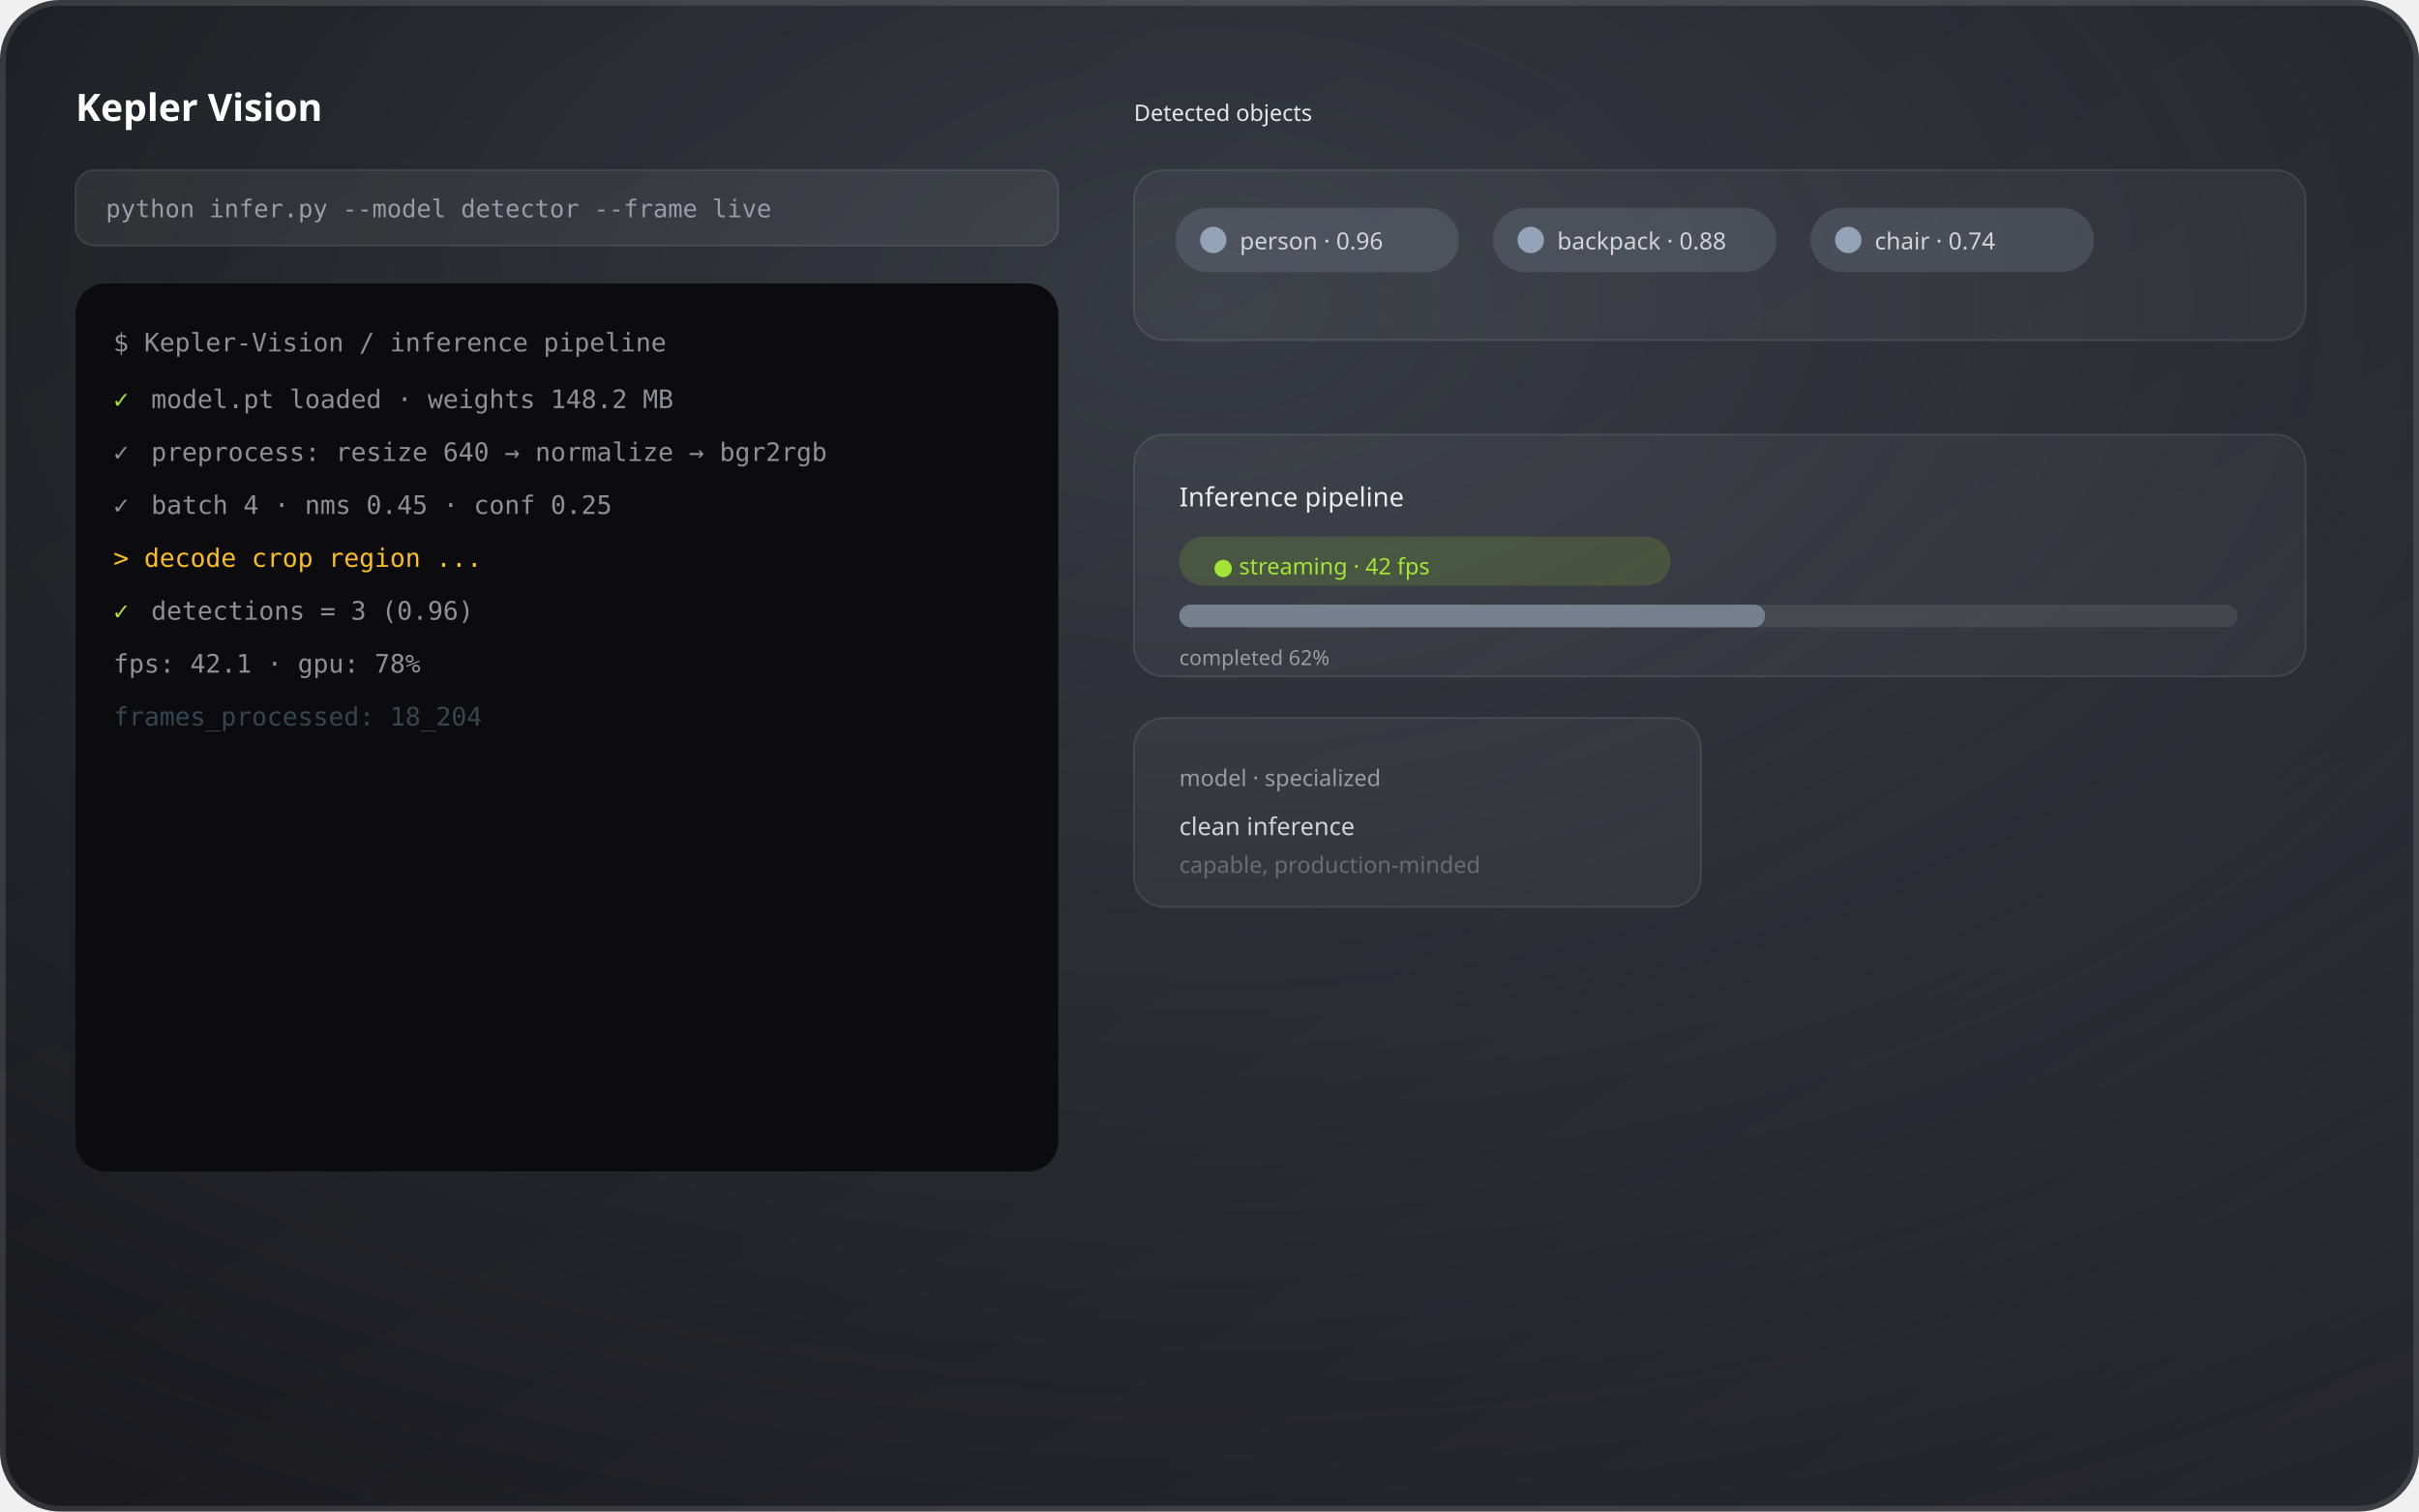
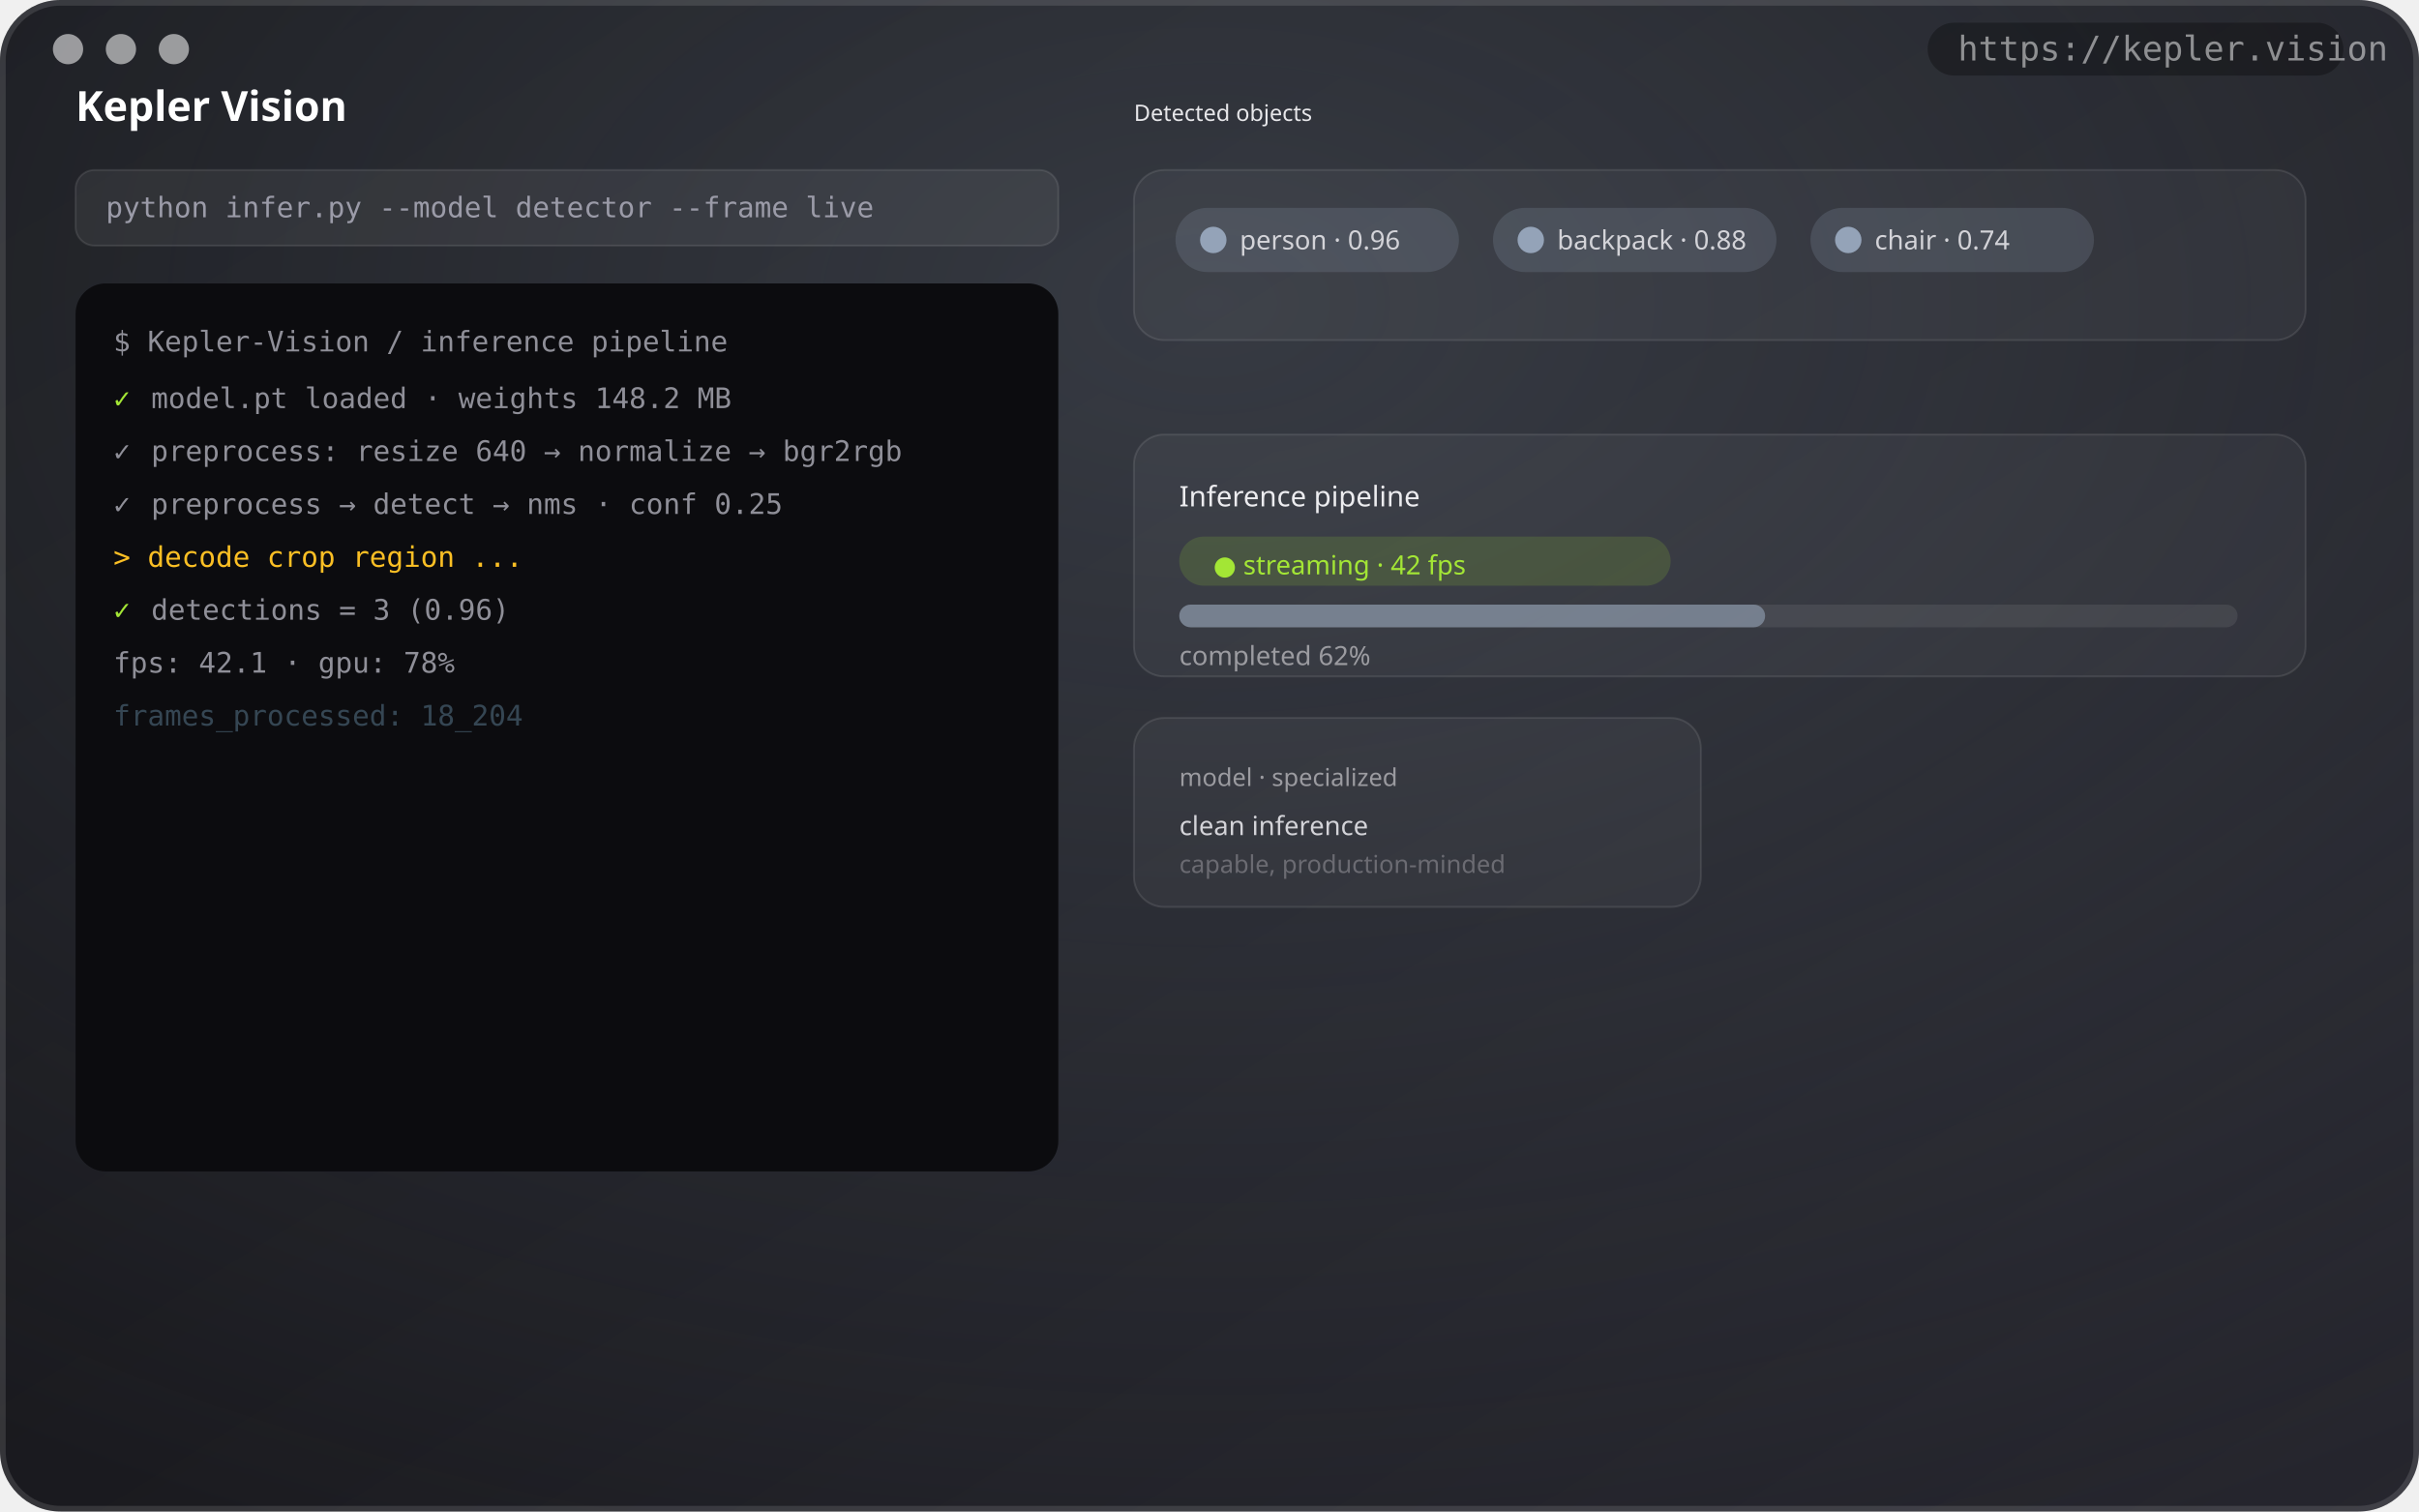
<svg xmlns="http://www.w3.org/2000/svg" width="1280" height="800" viewBox="0 0 1280 800" fill="none">
  <defs>
    <linearGradient id="bg" x1="0" y1="0" x2="1" y2="1">
      <stop offset="0" stop-color="#111114" />
      <stop offset="0.55" stop-color="#1b1b20" />
      <stop offset="1" stop-color="#26262e" />
    </linearGradient>
    <linearGradient id="acc" x1="0" y1="0" x2="1" y2="0">
      <stop offset="0" stop-color="#94a3b8" />
      <stop offset="1" stop-color="#64748b" />
    </linearGradient>
    <radialGradient id="glow" cx="0.5" cy="0.2" r="0.9">
      <stop offset="0" stop-color="#94a3b8" stop-opacity="0.25" />
      <stop offset="1" stop-color="#94a3b8" stop-opacity="0" />
    </radialGradient>
  </defs>
  <rect width="1280" height="800" rx="32" fill="url(#bg)" />
  <rect width="1280" height="800" rx="32" fill="url(#glow)" />
  <rect x="1.5" y="1.5" width="1277" height="797" rx="30.5" stroke="rgba(255,255,255,0.12)" stroke-width="3" />
+   <g aria-hidden="true">
+     <circle cx="36" cy="26" r="8" fill="rgba(255,255,255,0.55)" />
+     <circle cx="64" cy="26" r="8" fill="rgba(255,255,255,0.55)" />
+     <circle cx="92" cy="26" r="8" fill="rgba(255,255,255,0.55)" />
+     <rect x="1020" y="12" width="220" height="28" rx="14" fill="rgba(0,0,0,0.3)" />
+     <text x="1036" y="32" font-family="Geist Mono, monospace" font-size="18" fill="rgba(255,255,255,0.5)">https://kepler.vision</text>
+   </g>
  <g font-family="Geist Mono, monospace">
-     <text x="40" y="64" font-size="20" font-weight="700" font-family="Geist, sans-serif" fill="#ffffff">Kepler Vision</text>
+     <text x="40" y="64" font-size="22" font-weight="700" font-family="Geist, sans-serif" fill="#ffffff">Kepler Vision</text>
    <rect x="40" y="90" width="520" height="40" rx="10" fill="rgba(255,255,255,0.06)" stroke="rgba(255,255,255,0.1)" />
-     <text x="56" y="115" font-size="13" fill="#9b9ba8">python infer.py --model detector --frame live</text>
+     <text x="56" y="115" font-size="15" fill="#9b9ba8">python infer.py --model detector --frame live</text>
    <rect x="40" y="150" width="520" height="470" rx="16" fill="#0c0c0f" />
-     <g font-size="13.5" fill="#8f8f98">
+     <g font-size="15" fill="#8f8f98">
      <text x="60" y="186">$ Kepler-Vision / inference pipeline</text>
      <text x="60" y="216" fill="#a3e635">✓</text>
      <text x="80" y="216">model.pt loaded · weights 148.2 MB</text>
      <text x="60" y="244">✓</text>
      <text x="80" y="244">preprocess: resize 640 → normalize → bgr2rgb</text>
      <text x="60" y="272">✓</text>
-       <text x="80" y="272">batch 4 · nms 0.45 · conf 0.25</text>
+       <text x="80" y="272">preprocess → detect → nms · conf 0.25</text>
      <text x="60" y="300" fill="#fbbf24">&gt; decode crop region ...</text>
      <text x="60" y="328" fill="#a3e635">✓</text>
      <text x="80" y="328">detections = 3 (0.96)</text>
      <text x="60" y="356">fps: 42.1 · gpu: 78%</text>
      <text x="60" y="384" fill="#8bd5">frames_processed: 18_204</text>
    </g>
  </g>
  <g font-family="Geist, sans-serif">
    <text x="600" y="64" fill="#e7e7ea">Detected objects</text>
    <rect x="600" y="90" width="620" height="90" rx="16" fill="rgba(255,255,255,0.04)" stroke="rgba(255,255,255,0.1)" />
    <rect x="622" y="110" width="150" height="34" rx="17" fill="rgba(148,163,184,0.2)" />
    <circle cx="642" cy="127" r="7" fill="#94a3b8" />
-     <text x="656" y="132" font-size="12.5" fill="#d3d3d8">person · 0.96</text>
+     <text x="656" y="132" font-size="14" fill="#d3d3d8">person · 0.96</text>
    <rect x="790" y="110" width="150" height="34" rx="17" fill="rgba(148,163,184,0.2)" />
    <circle cx="810" cy="127" r="7" fill="#94a3b8" />
-     <text x="824" y="132" font-size="12.5" fill="#d3d3d8">backpack · 0.88</text>
+     <text x="824" y="132" font-size="14" fill="#d3d3d8">backpack · 0.88</text>
    <rect x="958" y="110" width="150" height="34" rx="17" fill="rgba(148,163,184,0.2)" />
    <circle cx="978" cy="127" r="7" fill="#94a3b8" />
-     <text x="992" y="132" font-size="12.5" fill="#d3d3d8">chair · 0.74</text>
+     <text x="992" y="132" font-size="14" fill="#d3d3d8">chair · 0.74</text>
  </g>
  <rect x="600" y="230" width="620" height="128" rx="16" fill="rgba(255,255,255,0.04)" stroke="rgba(255,255,255,0.1)" />
  <g font-family="Geist, sans-serif">
-     <text x="624" y="268" font-size="14" font-weight="500" fill="#ececef">Inference pipeline</text>
+     <text x="624" y="268" font-size="15" font-weight="500" fill="#ececef">Inference pipeline</text>
    <rect x="624" y="284" width="260" height="26" rx="13" fill="rgba(163,230,53,0.15)" />
-     <text x="642" y="304" font-size="12" fill="#a3e635">● streaming · 42 fps</text>
+     <text x="642" y="304" font-size="14" fill="#a3e635">● streaming · 42 fps</text>
    <rect x="624" y="320" width="560" height="12" rx="6" fill="rgba(255,255,255,0.08)" />
    <rect x="624" y="320" width="310" height="12" rx="6" fill="rgba(148,163,184,0.6)" />
-     <text x="624" y="352" font-size="11" fill="#9b9ba0">completed 62%</text>
+     <text x="624" y="352" font-size="14" fill="#9b9ba0">completed 62%</text>
  </g>
  <g font-family="Geist, sans-serif">
    <rect x="600" y="380" width="300" height="100" rx="16" fill="rgba(255,255,255,0.04)" stroke="rgba(255,255,255,0.1)" />
-     <text x="624" y="416" font-size="12" fill="#9b9ba0">model · specialized</text>
-     <text x="624" y="442" font-size="13" fill="#d3d3d8">clean inference</text>
-     <text x="624" y="462" font-size="12" fill="#6b6b72">capable, production-minded</text>
+     <text x="624" y="416" font-size="13" fill="#9b9ba0">model · specialized</text>
+     <text x="624" y="442" font-size="14" fill="#d3d3d8">clean inference</text>
+     <text x="624" y="462" font-size="13" fill="#6b6b72">capable, production-minded</text>
  </g>
</svg>
